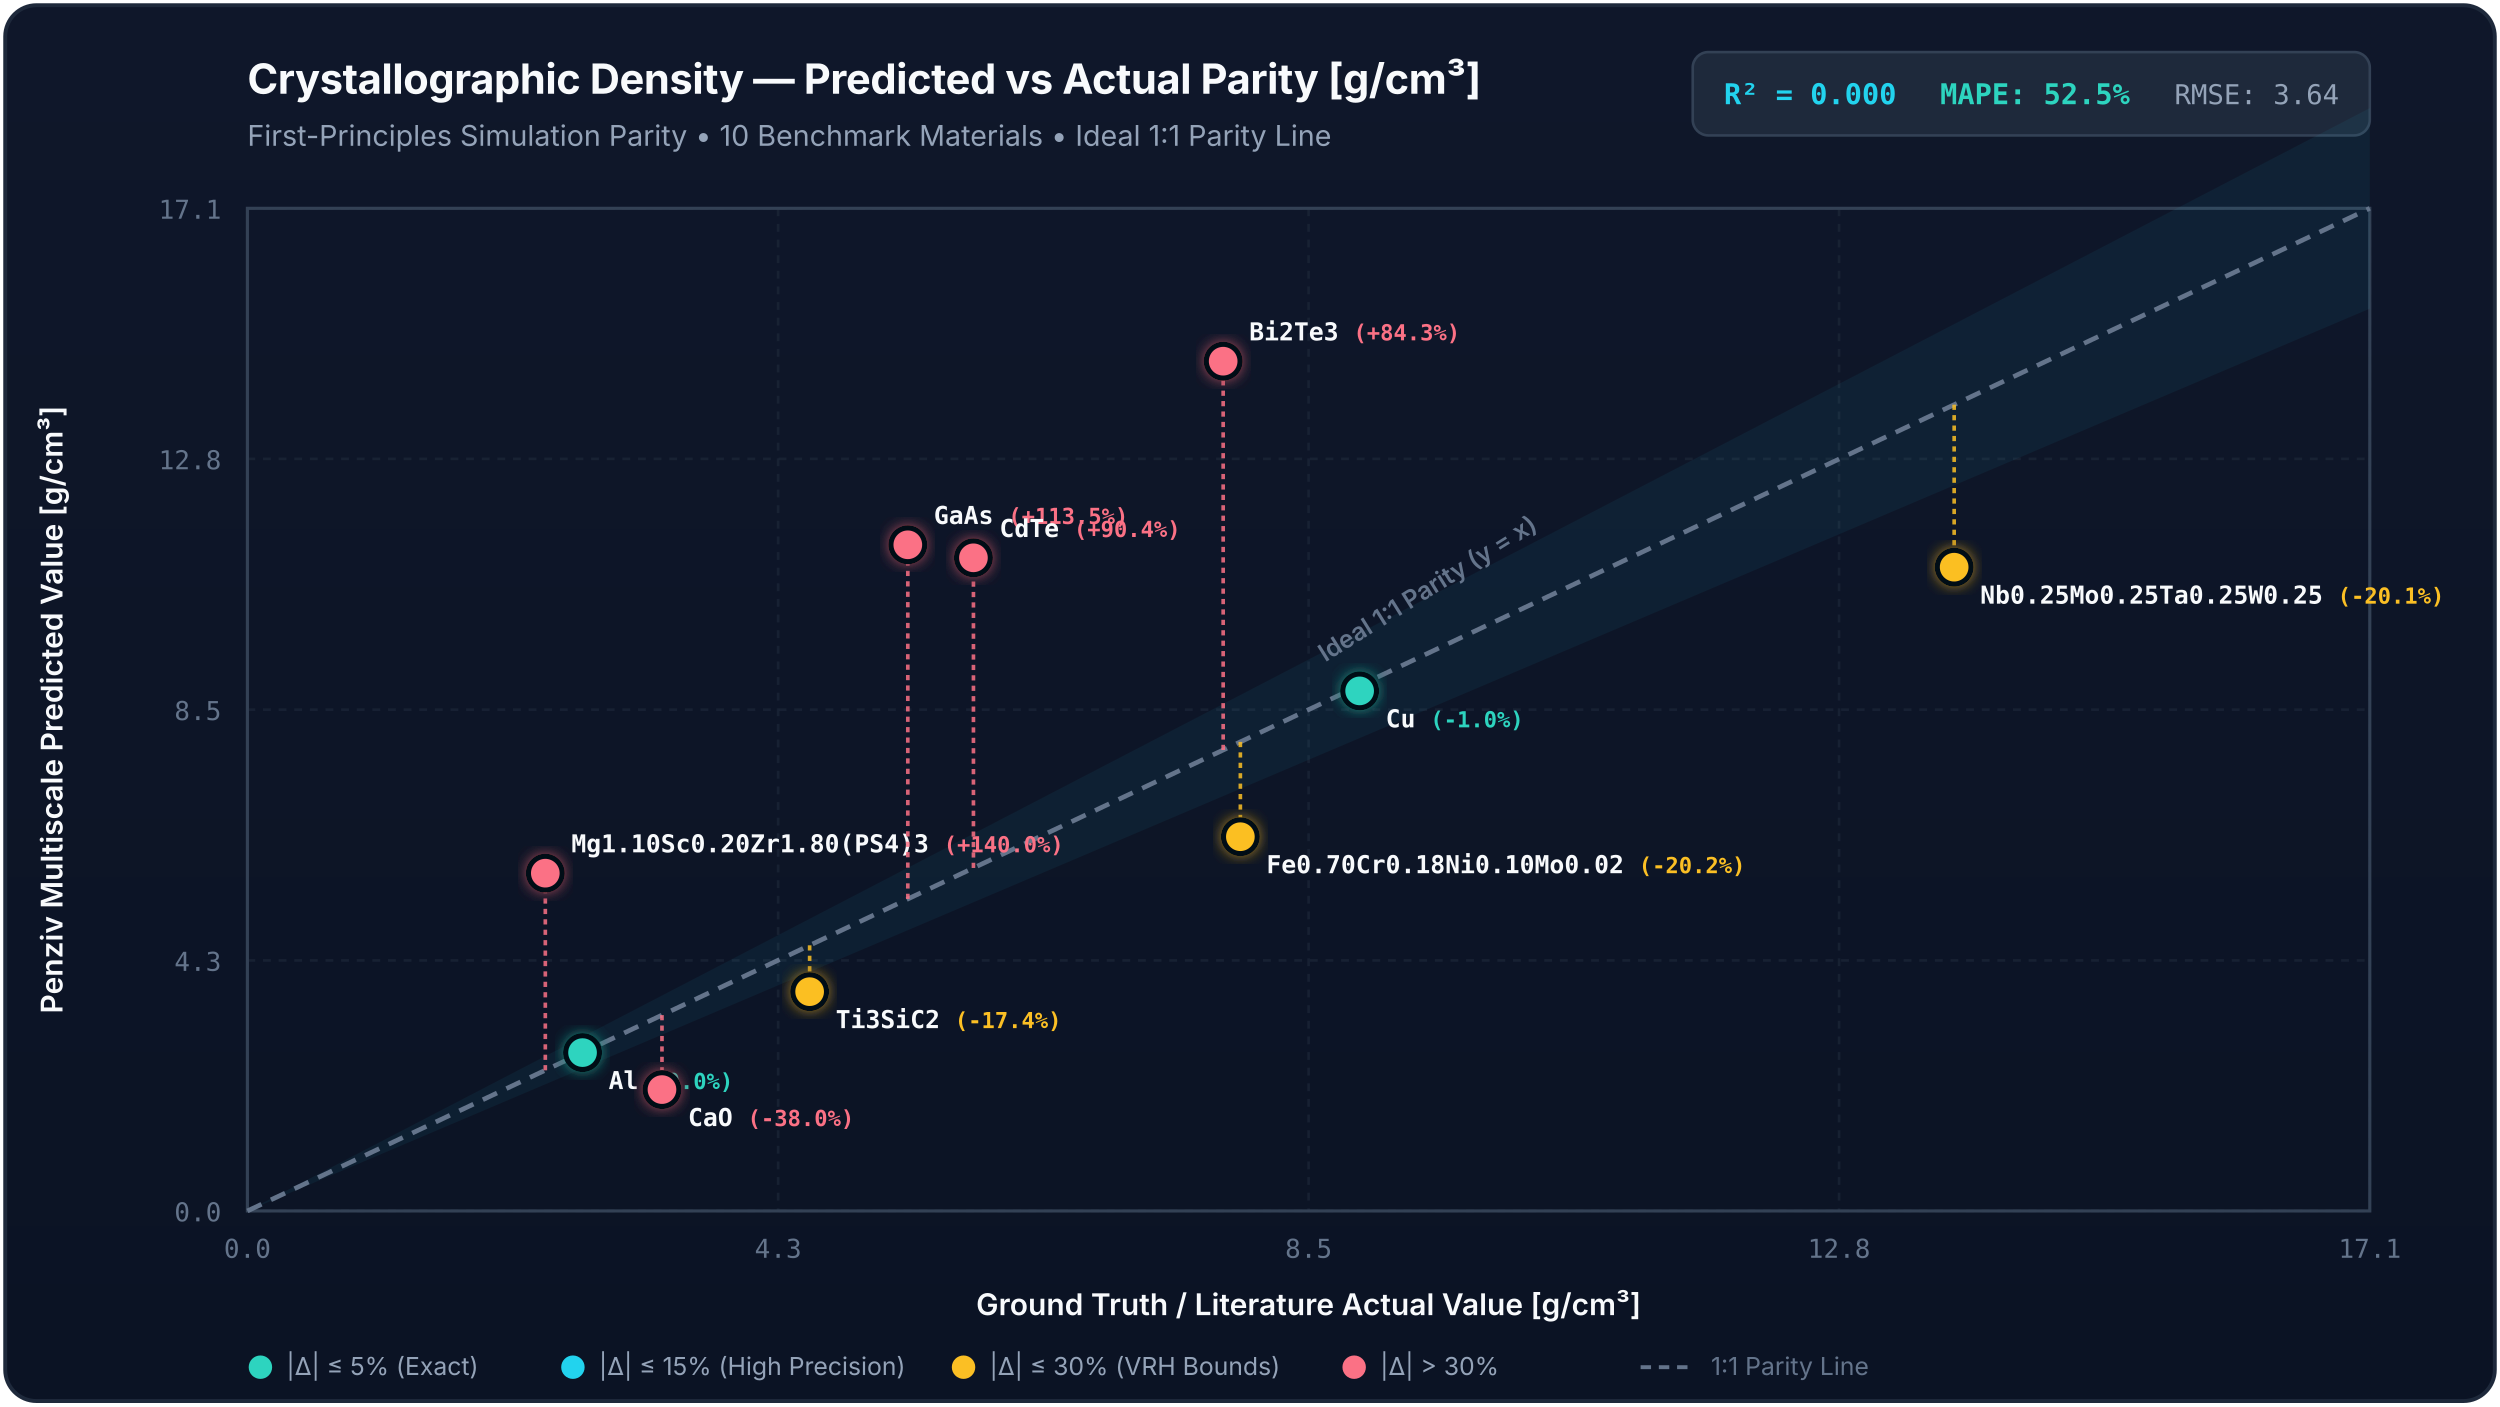
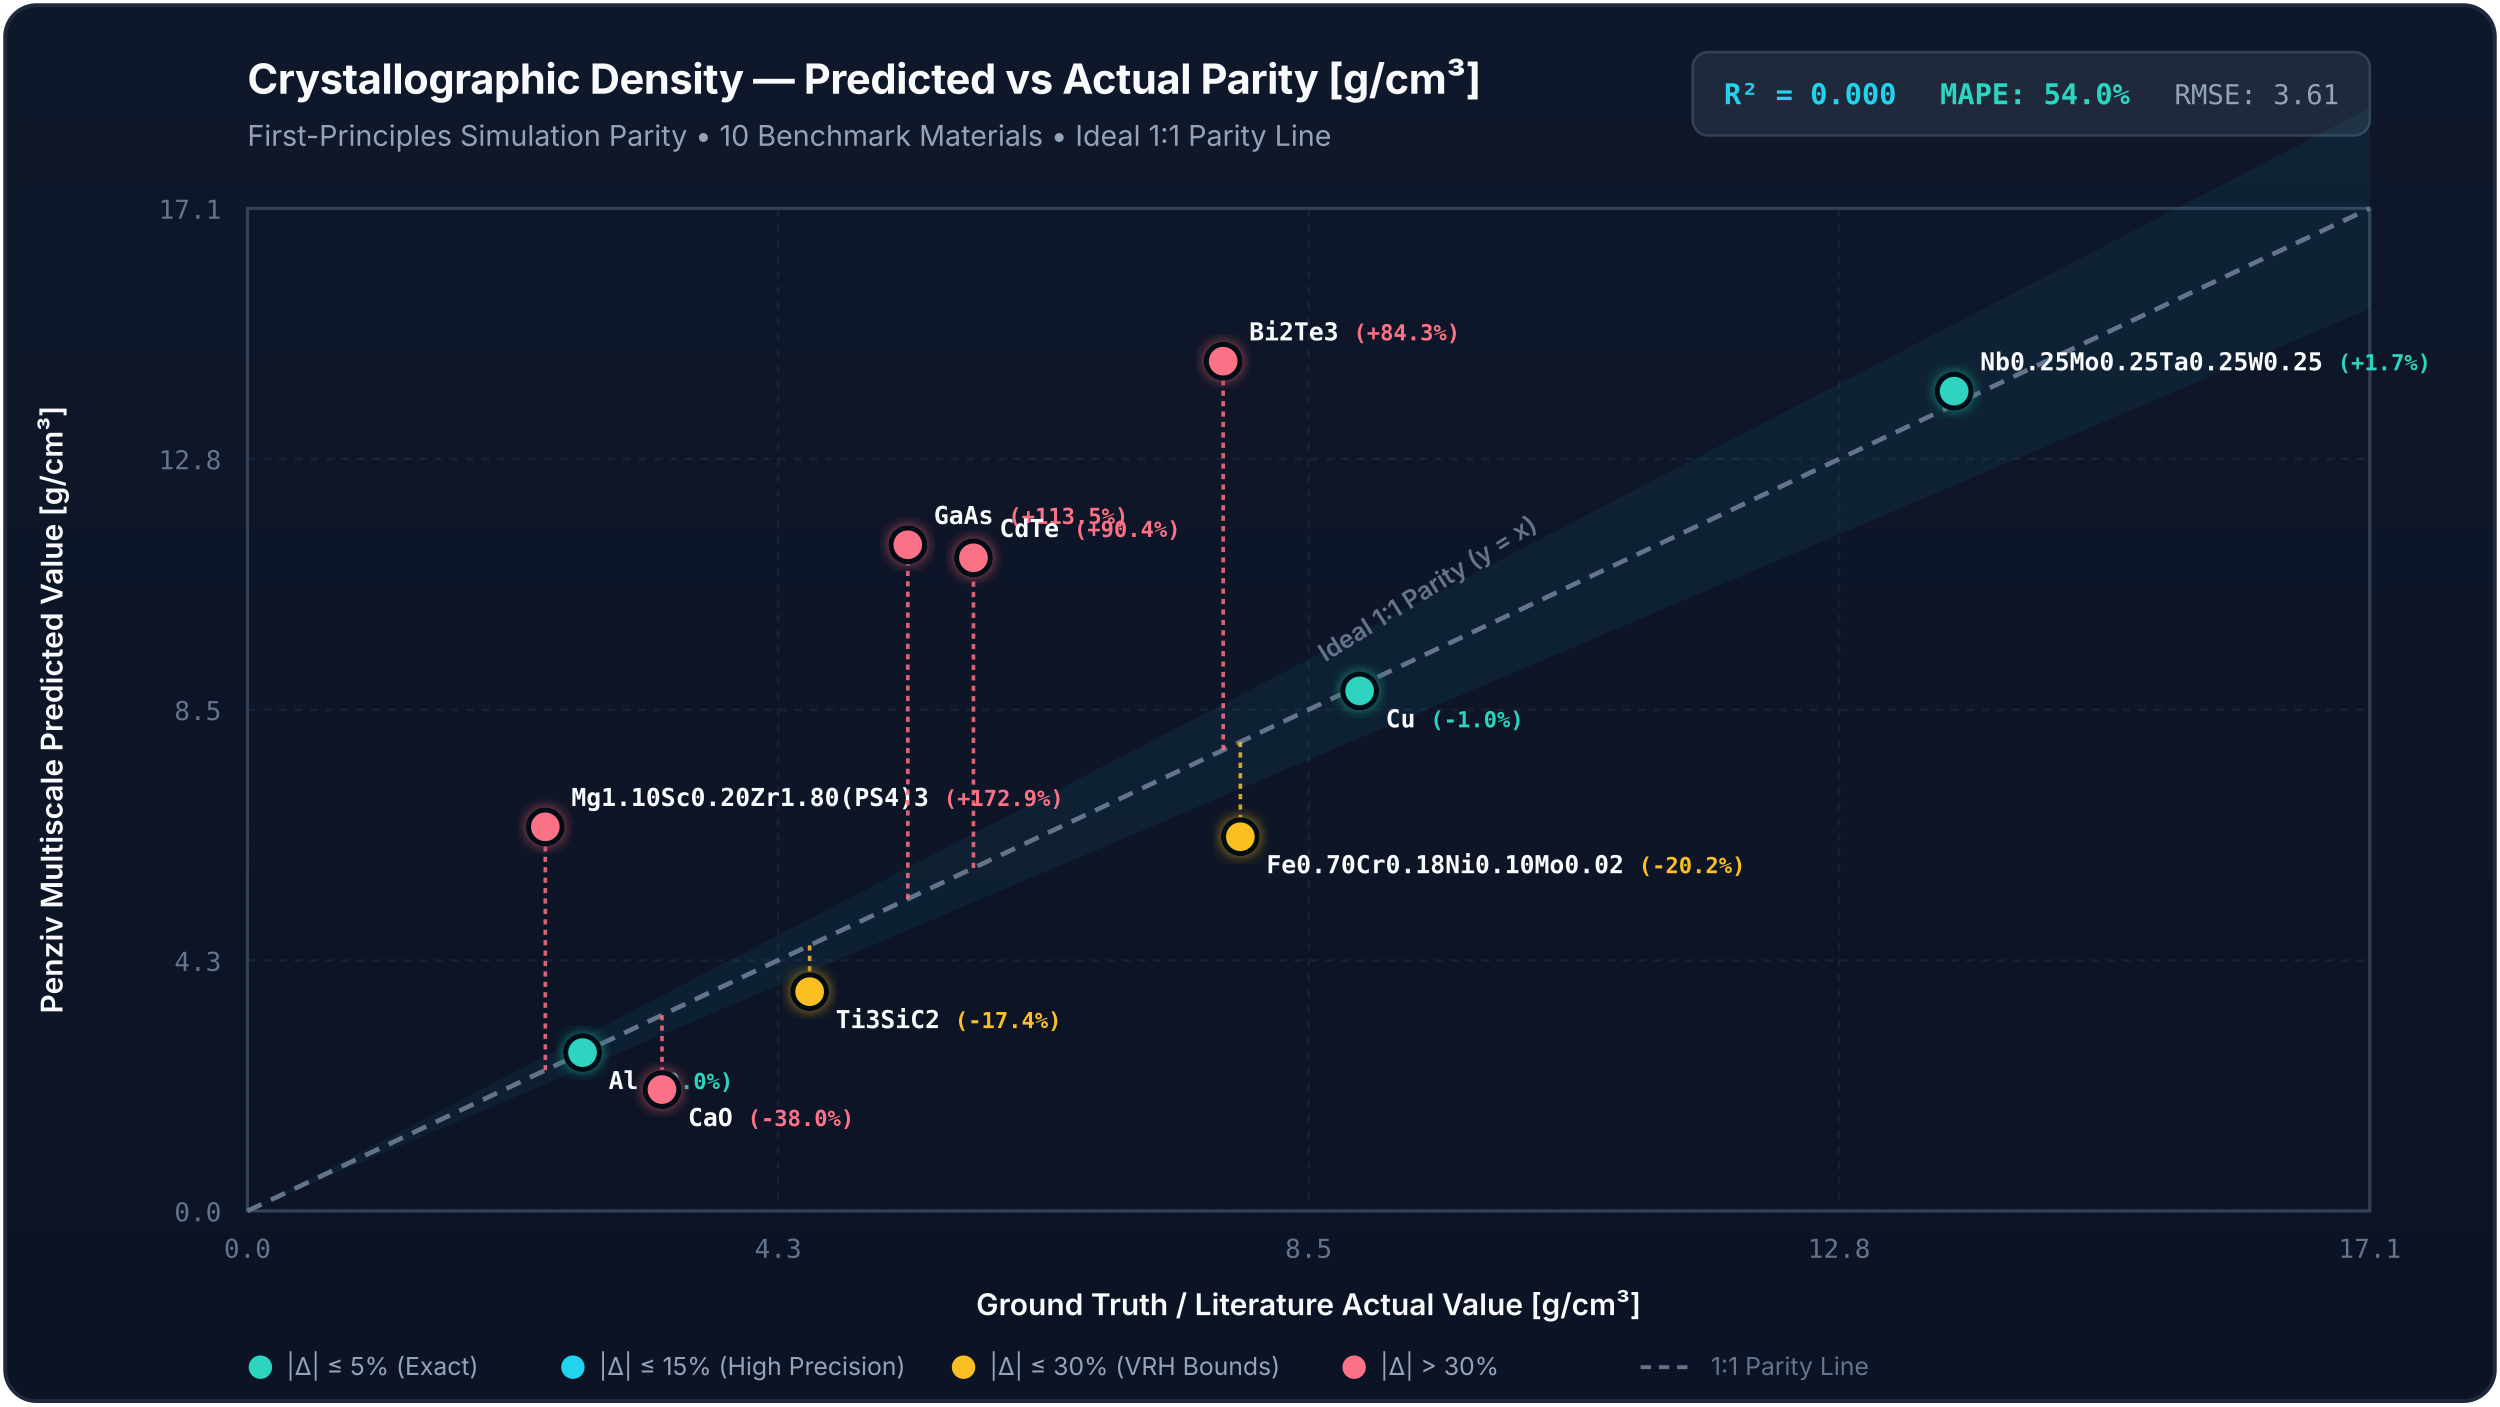
<svg xmlns="http://www.w3.org/2000/svg" viewBox="0 0 960 540" width="100%" height="auto" style="background-color: #040D18; border-radius: 12px; font-family: Inter, -apple-system, sans-serif;">
  <defs>
    <linearGradient id="gradParityCard" x1="0" y1="0" x2="0" y2="1">
      <stop offset="0%" stop-color="#0F172A" />
      <stop offset="100%" stop-color="#0B1324" />
    </linearGradient>
    <filter id="glowEffect" x="-30%" y="-30%" width="160%" height="160%">
      <feGaussianBlur stdDeviation="3" result="blur" />
      <feComposite in="SourceGraphic" in2="blur" operator="over" />
    </filter>
  </defs>
  <rect x="2" y="2" width="956" height="536" rx="12" fill="url(#gradParityCard)" stroke="#1E293B" stroke-width="1.5" />
  <text x="95" y="36" fill="#F8FAFC" font-size="16" font-weight="700" letter-spacing="-0.01em">Crystallographic Density — Predicted vs Actual Parity [g/cm³]</text>
  <text x="95" y="56" fill="#94A3B8" font-size="11">First-Principles Simulation Parity • 10 Benchmark Materials • Ideal 1:1 Parity Line</text>
  <g transform="translate(650, 20)">
    <rect width="260" height="32" rx="6" fill="#1E293B" stroke="#334155" stroke-width="1" />
    <text x="12" y="20" fill="#22D3EE" font-family="JetBrains Mono, monospace" font-size="11" font-weight="700">R² = 0.000</text>
-     <text x="95" y="20" fill="#2DD4BF" font-family="JetBrains Mono, monospace" font-size="11" font-weight="700">MAPE: 52.5%</text>
-     <text x="185" y="20" fill="#94A3B8" font-family="JetBrains Mono, monospace" font-size="10.5">RMSE: 3.64</text>
+     <text x="95" y="20" fill="#2DD4BF" font-family="JetBrains Mono, monospace" font-size="11" font-weight="700">MAPE: 54.0%</text>
+     <text x="185" y="20" fill="#94A3B8" font-family="JetBrains Mono, monospace" font-size="10.5">RMSE: 3.61</text>
  </g>
  <line x1="95.0" y1="80" x2="95.0" y2="465" stroke="#1E293B" stroke-width="1" stroke-dasharray="3,3" opacity="0.6" />
  <line x1="95" y1="465.0" x2="910" y2="465.0" stroke="#1E293B" stroke-width="1" stroke-dasharray="3,3" opacity="0.6" />
  <text x="85" y="469.0" fill="#64748B" font-family="JetBrains Mono, monospace" font-size="10" text-anchor="end">0.0</text>
  <text x="95.0" y="483.0" fill="#64748B" font-family="JetBrains Mono, monospace" font-size="10" text-anchor="middle">0.0</text>
  <line x1="298.8" y1="80" x2="298.8" y2="465" stroke="#1E293B" stroke-width="1" stroke-dasharray="3,3" opacity="0.6" />
  <line x1="95" y1="368.8" x2="910" y2="368.8" stroke="#1E293B" stroke-width="1" stroke-dasharray="3,3" opacity="0.6" />
  <text x="85" y="372.8" fill="#64748B" font-family="JetBrains Mono, monospace" font-size="10" text-anchor="end">4.3</text>
  <text x="298.8" y="483.0" fill="#64748B" font-family="JetBrains Mono, monospace" font-size="10" text-anchor="middle">4.3</text>
  <line x1="502.5" y1="80" x2="502.5" y2="465" stroke="#1E293B" stroke-width="1" stroke-dasharray="3,3" opacity="0.6" />
  <line x1="95" y1="272.5" x2="910" y2="272.5" stroke="#1E293B" stroke-width="1" stroke-dasharray="3,3" opacity="0.6" />
  <text x="85" y="276.5" fill="#64748B" font-family="JetBrains Mono, monospace" font-size="10" text-anchor="end">8.5</text>
  <text x="502.5" y="483.0" fill="#64748B" font-family="JetBrains Mono, monospace" font-size="10" text-anchor="middle">8.5</text>
  <line x1="706.2" y1="80" x2="706.2" y2="465" stroke="#1E293B" stroke-width="1" stroke-dasharray="3,3" opacity="0.6" />
  <line x1="95" y1="176.2" x2="910" y2="176.2" stroke="#1E293B" stroke-width="1" stroke-dasharray="3,3" opacity="0.6" />
  <text x="85" y="180.2" fill="#64748B" font-family="JetBrains Mono, monospace" font-size="10" text-anchor="end">12.8</text>
  <text x="706.2" y="483.0" fill="#64748B" font-family="JetBrains Mono, monospace" font-size="10" text-anchor="middle">12.8</text>
  <line x1="910.0" y1="80" x2="910.0" y2="465" stroke="#1E293B" stroke-width="1" stroke-dasharray="3,3" opacity="0.6" />
  <line x1="95" y1="80.0" x2="910" y2="80.0" stroke="#1E293B" stroke-width="1" stroke-dasharray="3,3" opacity="0.6" />
  <text x="85" y="84.0" fill="#64748B" font-family="JetBrains Mono, monospace" font-size="10" text-anchor="end">17.1</text>
  <text x="910.0" y="483.0" fill="#64748B" font-family="JetBrains Mono, monospace" font-size="10" text-anchor="middle">17.1</text>
  <rect x="95" y="80" width="815" height="385" fill="none" stroke="#334155" stroke-width="1.2" />
  <polygon points="95.0,465.0 910.0,41.5 910.0,118.5 95.0,465.0" fill="#22D3EE" opacity="0.06" />
  <line x1="95.0" y1="465.0" x2="910.0" y2="80.0" stroke="#64748B" stroke-width="1.8" stroke-dasharray="6,4" />
  <text x="517.5" y="260.5" fill="#64748B" font-size="9.5" font-weight="600" transform="rotate(-32 502.5 272.5)">Ideal 1:1 Parity (y = x)</text>
  <text x="502.5" y="505.0" fill="#F8FAFC" font-size="11.5" font-weight="600" text-anchor="middle">Ground Truth / Literature Actual Value  [g/cm³]</text>
  <text x="24" y="272.5" fill="#F8FAFC" font-size="11.5" font-weight="600" text-anchor="middle" transform="rotate(-90 24 272.5)">Penziv Multiscale Predicted Value  [g/cm³]</text>
  <line x1="522.1" y1="263.2" x2="522.1" y2="265.3" stroke="#2DD4BF" stroke-width="1.4" stroke-dasharray="2,2" opacity="0.85" />
  <circle cx="522.1" cy="265.3" r="6.5" fill="#2DD4BF" stroke="#040D18" stroke-width="2" filter="url(#glowEffect)" />
  <text x="532.1" y="279.3" fill="#F8FAFC" font-family="JetBrains Mono, monospace" font-size="9.5" font-weight="700" text-anchor="start">Cu <tspan fill="#2DD4BF" font-size="8.5">(-1.0%)</tspan>
  </text>
  <line x1="223.7" y1="404.2" x2="223.7" y2="404.2" stroke="#2DD4BF" stroke-width="1.4" stroke-dasharray="2,2" opacity="0.85" />
  <circle cx="223.7" cy="404.2" r="6.5" fill="#2DD4BF" stroke="#040D18" stroke-width="2" filter="url(#glowEffect)" />
  <text x="233.7" y="418.2" fill="#F8FAFC" font-family="JetBrains Mono, monospace" font-size="9.5" font-weight="700" text-anchor="start">Al <tspan fill="#2DD4BF" font-size="8.5">(0.0%)</tspan>
  </text>
  <line x1="254.2" y1="389.8" x2="254.2" y2="418.4" stroke="#FB7185" stroke-width="1.4" stroke-dasharray="2,2" opacity="0.85" />
  <circle cx="254.2" cy="418.4" r="6.5" fill="#FB7185" stroke="#040D18" stroke-width="2" filter="url(#glowEffect)" />
  <text x="264.2" y="432.4" fill="#F8FAFC" font-family="JetBrains Mono, monospace" font-size="9.5" font-weight="700" text-anchor="start">CaO <tspan fill="#FB7185" font-size="8.5">(-38.0%)</tspan>
  </text>
  <line x1="476.3" y1="284.9" x2="476.3" y2="321.3" stroke="#FBBF24" stroke-width="1.4" stroke-dasharray="2,2" opacity="0.85" />
  <circle cx="476.3" cy="321.3" r="6.5" fill="#FBBF24" stroke="#040D18" stroke-width="2" filter="url(#glowEffect)" />
  <text x="486.3" y="335.3" fill="#F8FAFC" font-family="JetBrains Mono, monospace" font-size="9.5" font-weight="700" text-anchor="start">Fe0.70Cr0.18Ni0.10Mo0.02 <tspan fill="#FBBF24" font-size="8.5">(-20.2%)</tspan>
  </text>
  <line x1="310.9" y1="363.0" x2="310.9" y2="380.8" stroke="#FBBF24" stroke-width="1.4" stroke-dasharray="2,2" opacity="0.85" />
  <circle cx="310.9" cy="380.8" r="6.5" fill="#FBBF24" stroke="#040D18" stroke-width="2" filter="url(#glowEffect)" />
  <text x="320.9" y="394.8" fill="#F8FAFC" font-family="JetBrains Mono, monospace" font-size="9.5" font-weight="700" text-anchor="start">Ti3SiC2 <tspan fill="#FBBF24" font-size="8.5">(-17.4%)</tspan>
  </text>
-   <line x1="750.4" y1="155.4" x2="750.4" y2="217.8" stroke="#FBBF24" stroke-width="1.4" stroke-dasharray="2,2" opacity="0.85" />
-   <circle cx="750.4" cy="217.8" r="6.5" fill="#FBBF24" stroke="#040D18" stroke-width="2" filter="url(#glowEffect)" />
-   <text x="760.4" y="231.8" fill="#F8FAFC" font-family="JetBrains Mono, monospace" font-size="9.5" font-weight="700" text-anchor="start">Nb0.25Mo0.25Ta0.25W0.25 <tspan fill="#FBBF24" font-size="8.5">(-20.1%)</tspan>
+   <line x1="750.4" y1="155.4" x2="750.4" y2="150.2" stroke="#2DD4BF" stroke-width="1.4" stroke-dasharray="2,2" opacity="0.85" />
+   <circle cx="750.4" cy="150.2" r="6.5" fill="#2DD4BF" stroke="#040D18" stroke-width="2" filter="url(#glowEffect)" />
+   <text x="760.4" y="142.2" fill="#F8FAFC" font-family="JetBrains Mono, monospace" font-size="9.5" font-weight="700" text-anchor="start">Nb0.25Mo0.25Ta0.25W0.25 <tspan fill="#2DD4BF" font-size="8.5">(+1.7%)</tspan>
  </text>
-   <line x1="209.4" y1="411.0" x2="209.4" y2="335.3" stroke="#FB7185" stroke-width="1.4" stroke-dasharray="2,2" opacity="0.85" />
-   <circle cx="209.4" cy="335.3" r="6.5" fill="#FB7185" stroke="#040D18" stroke-width="2" filter="url(#glowEffect)" />
-   <text x="219.4" y="327.3" fill="#F8FAFC" font-family="JetBrains Mono, monospace" font-size="9.5" font-weight="700" text-anchor="start">Mg1.10Sc0.20Zr1.80(PS4)3 <tspan fill="#FB7185" font-size="8.5">(+140.0%)</tspan>
+   <line x1="209.4" y1="411.0" x2="209.4" y2="317.5" stroke="#FB7185" stroke-width="1.4" stroke-dasharray="2,2" opacity="0.85" />
+   <circle cx="209.4" cy="317.5" r="6.5" fill="#FB7185" stroke="#040D18" stroke-width="2" filter="url(#glowEffect)" />
+   <text x="219.4" y="309.5" fill="#F8FAFC" font-family="JetBrains Mono, monospace" font-size="9.5" font-weight="700" text-anchor="start">Mg1.10Sc0.20Zr1.80(PS4)3 <tspan fill="#FB7185" font-size="8.5">(+172.9%)</tspan>
  </text>
  <line x1="348.6" y1="345.2" x2="348.6" y2="209.2" stroke="#FB7185" stroke-width="1.4" stroke-dasharray="2,2" opacity="0.85" />
  <circle cx="348.6" cy="209.2" r="6.5" fill="#FB7185" stroke="#040D18" stroke-width="2" filter="url(#glowEffect)" />
  <text x="358.6" y="201.2" fill="#F8FAFC" font-family="JetBrains Mono, monospace" font-size="9.5" font-weight="700" text-anchor="start">GaAs <tspan fill="#FB7185" font-size="8.5">(+113.5%)</tspan>
  </text>
  <line x1="373.8" y1="333.3" x2="373.8" y2="214.2" stroke="#FB7185" stroke-width="1.4" stroke-dasharray="2,2" opacity="0.85" />
  <circle cx="373.8" cy="214.2" r="6.5" fill="#FB7185" stroke="#040D18" stroke-width="2" filter="url(#glowEffect)" />
  <text x="383.8" y="206.2" fill="#F8FAFC" font-family="JetBrains Mono, monospace" font-size="9.5" font-weight="700" text-anchor="start">CdTe <tspan fill="#FB7185" font-size="8.5">(+90.4%)</tspan>
  </text>
  <line x1="469.7" y1="288.0" x2="469.7" y2="138.7" stroke="#FB7185" stroke-width="1.4" stroke-dasharray="2,2" opacity="0.85" />
  <circle cx="469.7" cy="138.7" r="6.5" fill="#FB7185" stroke="#040D18" stroke-width="2" filter="url(#glowEffect)" />
  <text x="479.7" y="130.7" fill="#F8FAFC" font-family="JetBrains Mono, monospace" font-size="9.5" font-weight="700" text-anchor="start">Bi2Te3 <tspan fill="#FB7185" font-size="8.5">(+84.3%)</tspan>
  </text>
  <g transform="translate(95, 528)" font-size="9.5">
    <circle cx="5" cy="-3" r="4.5" fill="#2DD4BF" />
    <text x="15" y="0" fill="#94A3B8">|Δ| ≤ 5% (Exact)</text>
    <circle cx="125" cy="-3" r="4.5" fill="#22D3EE" />
    <text x="135" y="0" fill="#94A3B8">|Δ| ≤ 15% (High Precision)</text>
    <circle cx="275" cy="-3" r="4.5" fill="#FBBF24" />
    <text x="285" y="0" fill="#94A3B8">|Δ| ≤ 30% (VRH Bounds)</text>
    <circle cx="425" cy="-3" r="4.5" fill="#FB7185" />
    <text x="435" y="0" fill="#94A3B8">|Δ| &gt; 30%</text>
    <line x1="535" y1="-3" x2="555" y2="-3" stroke="#64748B" stroke-dasharray="4,3" stroke-width="1.5" />
    <text x="562" y="0" fill="#64748B">1:1 Parity Line</text>
  </g>
</svg>
